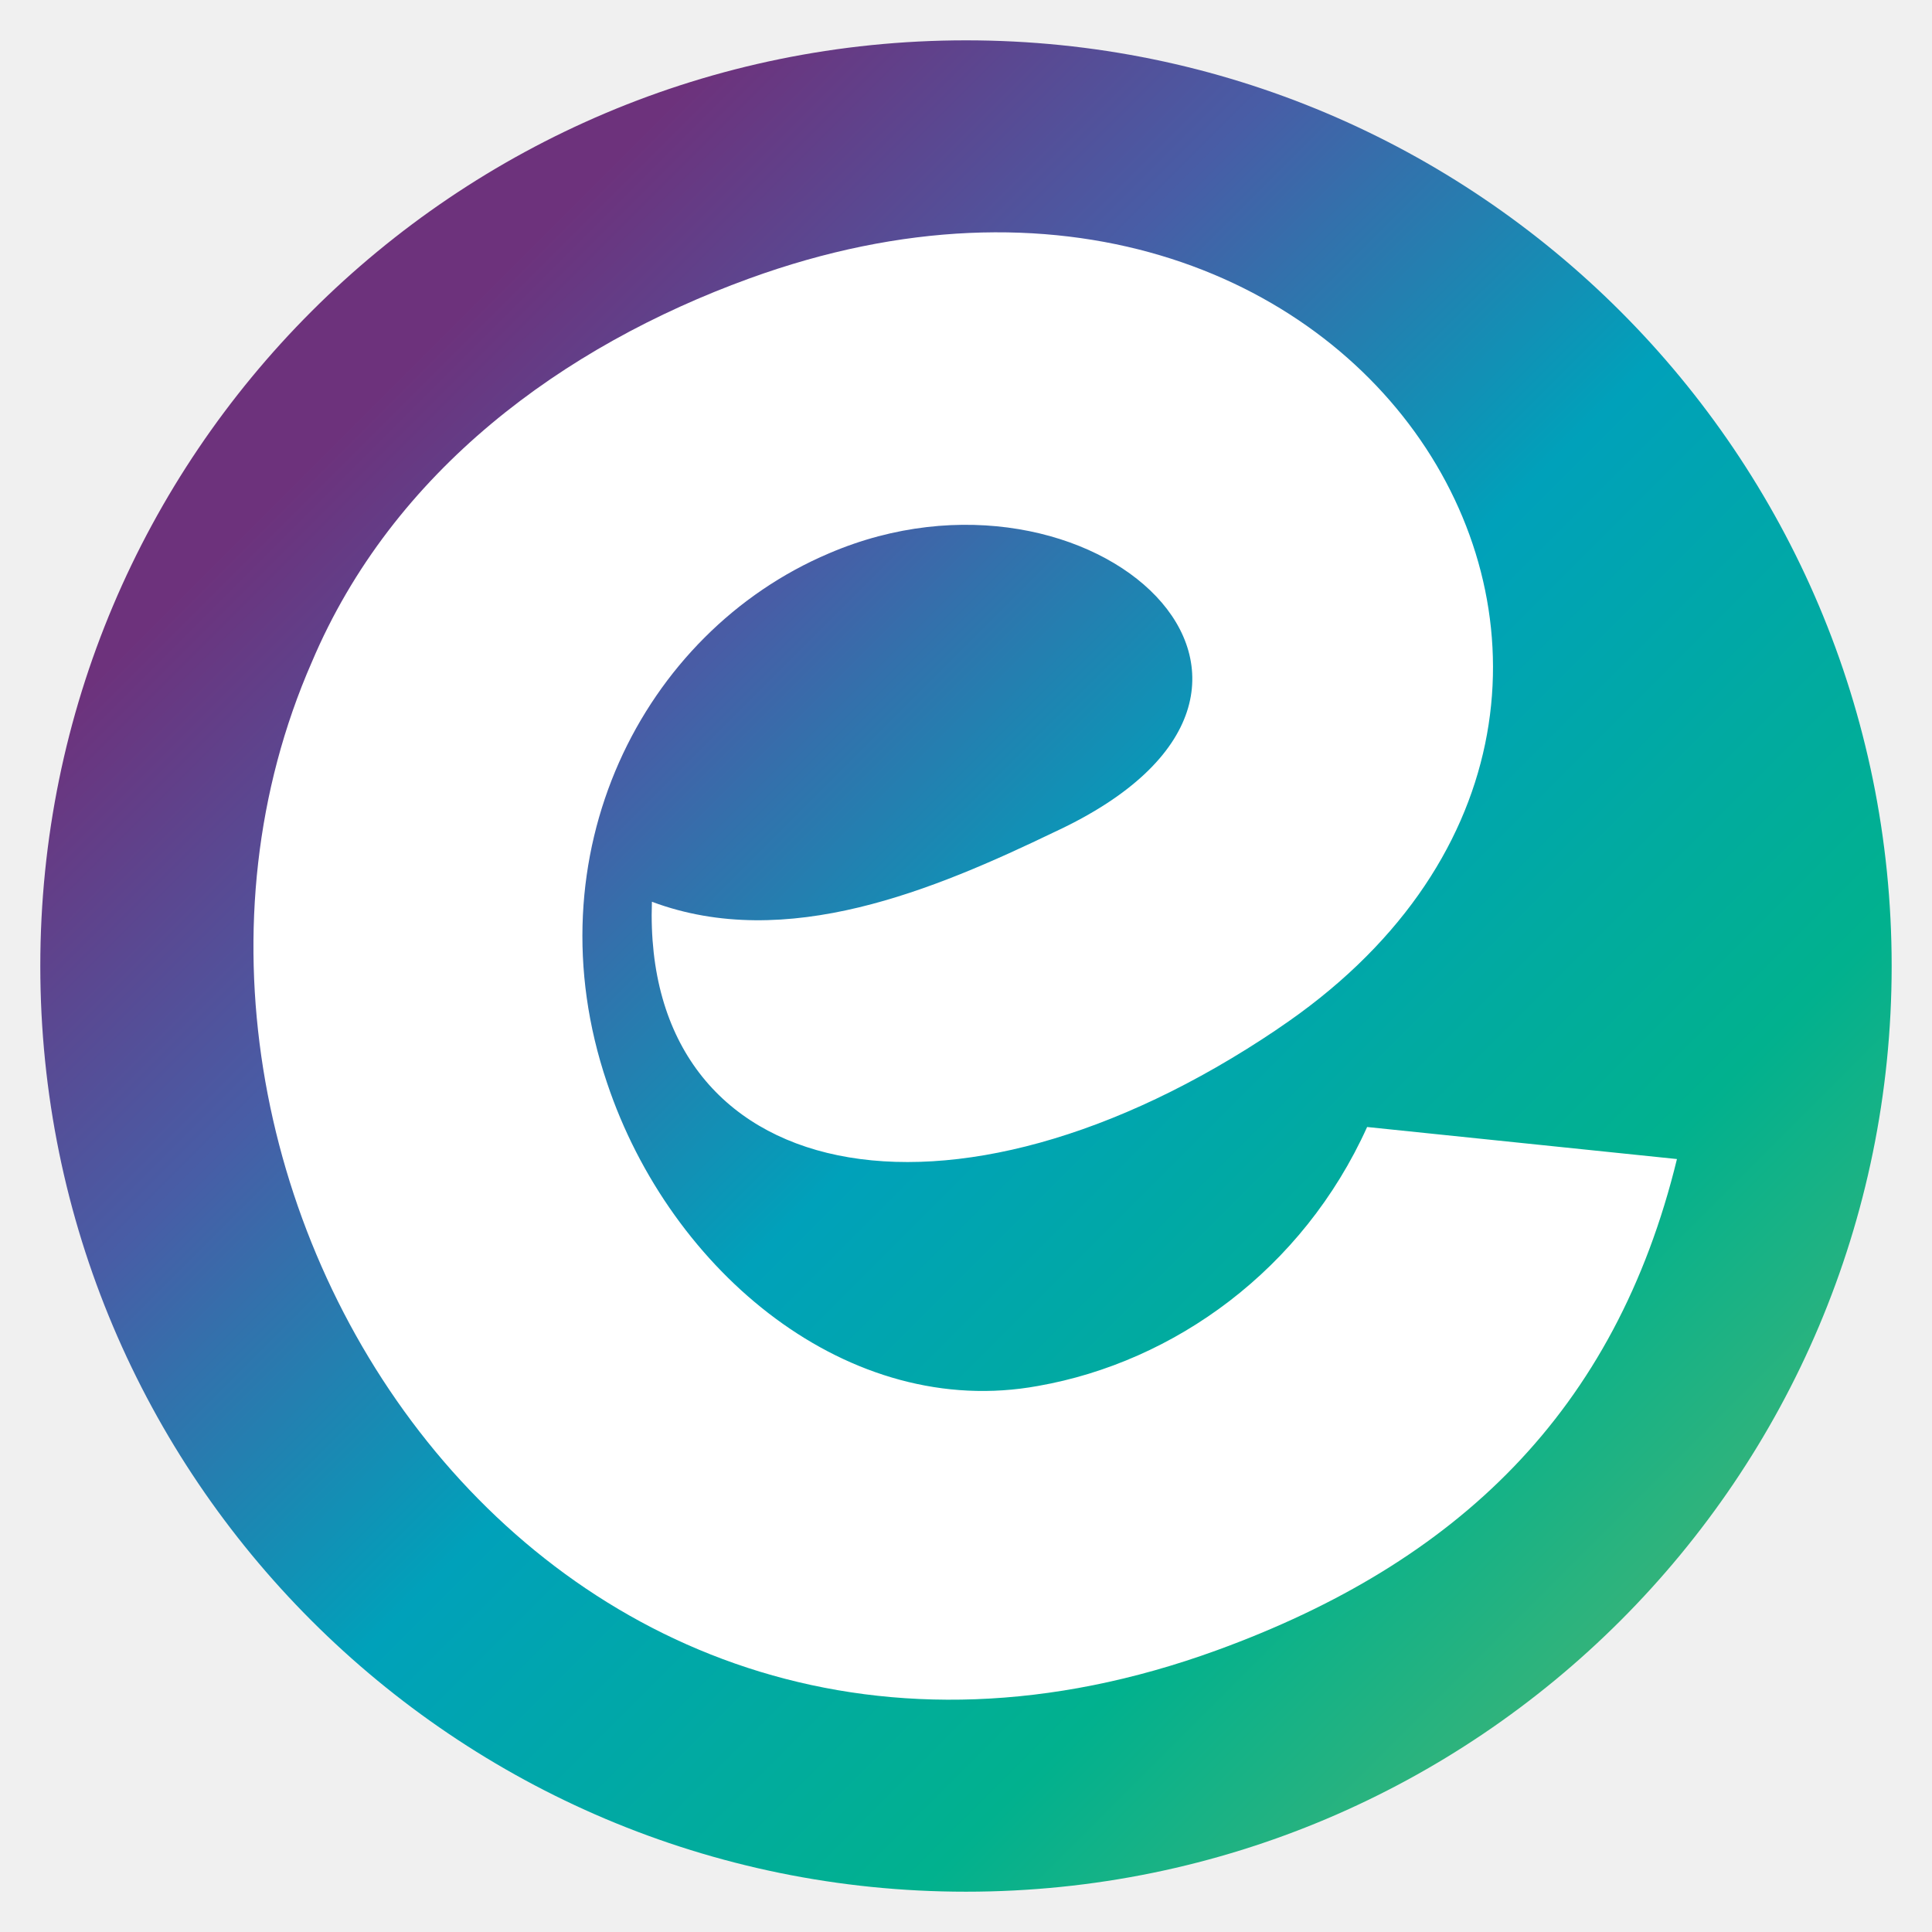
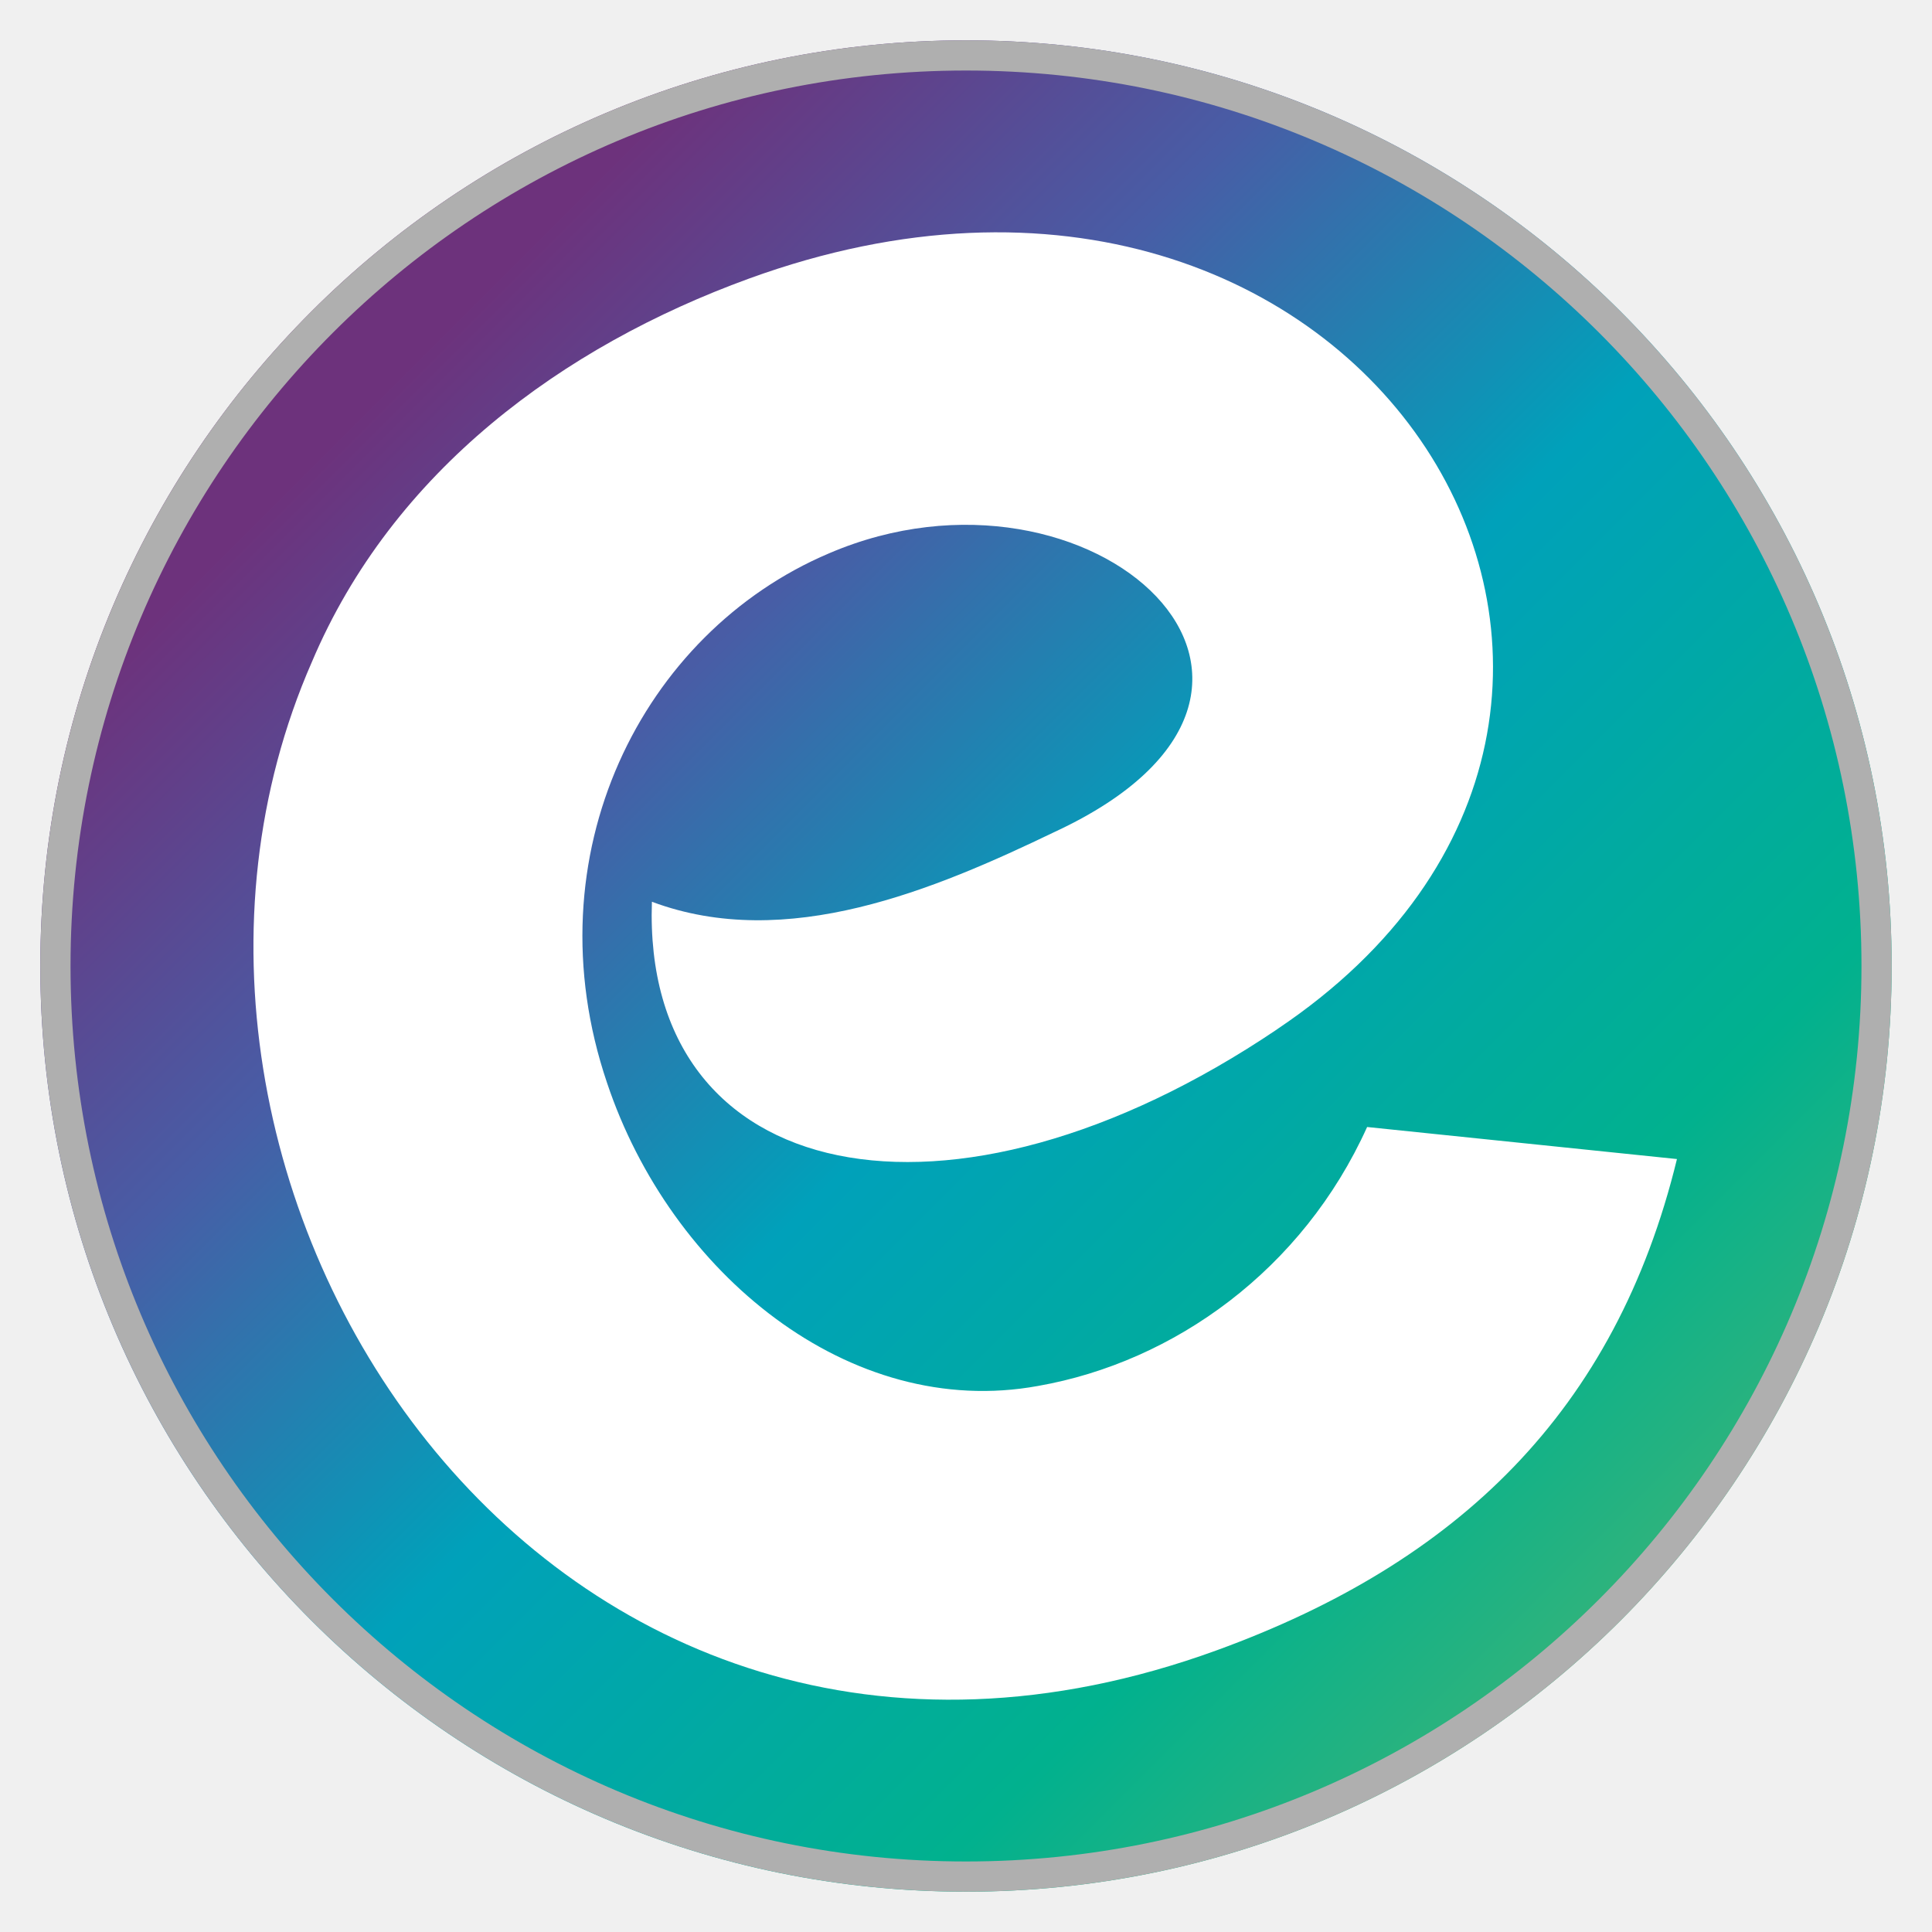
<svg xmlns="http://www.w3.org/2000/svg" width="512" height="512" version="1.1" viewBox="0 0 512 512" xml:space="preserve">
  <defs>
    <linearGradient id="linearGradient6" x1="47.395" x2="82.751" y1="82.735" y2="118.09" gradientTransform="matrix(9.8523 0 0 9.8523 -385.12 -733.3)" gradientUnits="userSpaceOnUse">
      <stop style="stop-color:#6d327c" offset="0" />
      <stop style="stop-color:#6d327c" offset=".059" />
      <stop style="stop-color:#485da6" offset=".286" />
      <stop style="stop-color:#00a1ba" offset=".532" />
      <stop style="stop-color:#01b18e" offset=".833" />
      <stop style="stop-color:#32b37b" offset="1" />
    </linearGradient>
  </defs>
  <path d="m501.31 256.01c0 135.48-109.83 245.31-245.31 245.31-135.49 0-245.32-109.83-245.32-245.31 0-135.49 109.83-245.32 245.32-245.32 135.48 0 245.31 109.83 245.31 245.32z" style="fill:url(#linearGradient6)" />
  <path d="m338.55 272.69c127.62-85.566 24.014-258.57-140.12-198.84-49.167 17.904-94.345 50.911-115.79 101.6-59.998 136.97 61.729 326.71 239.82 261.89 63.799-23.218 105.65-63.283 121.95-130.18l-82.108-8.492c-17.09 37.823-51.102 62.259-87.166 68.614-50.07 9.18-97.454-30.006-114.27-80.336-20.421-60.286 9.274-119.27 58.821-140.3 69.625-29.857 141.67 35.725 59.957 73.752-32.035 15.415-71.166 31.927-106.88 18.579-2.634 75.455 78.795 92.479 165.8 33.724" style="fill:#fff" />
+   <circle cx="256" cy="256" r="241.31" style="fill:none;stroke-width:8;stroke:#afafaf" />
</svg>
